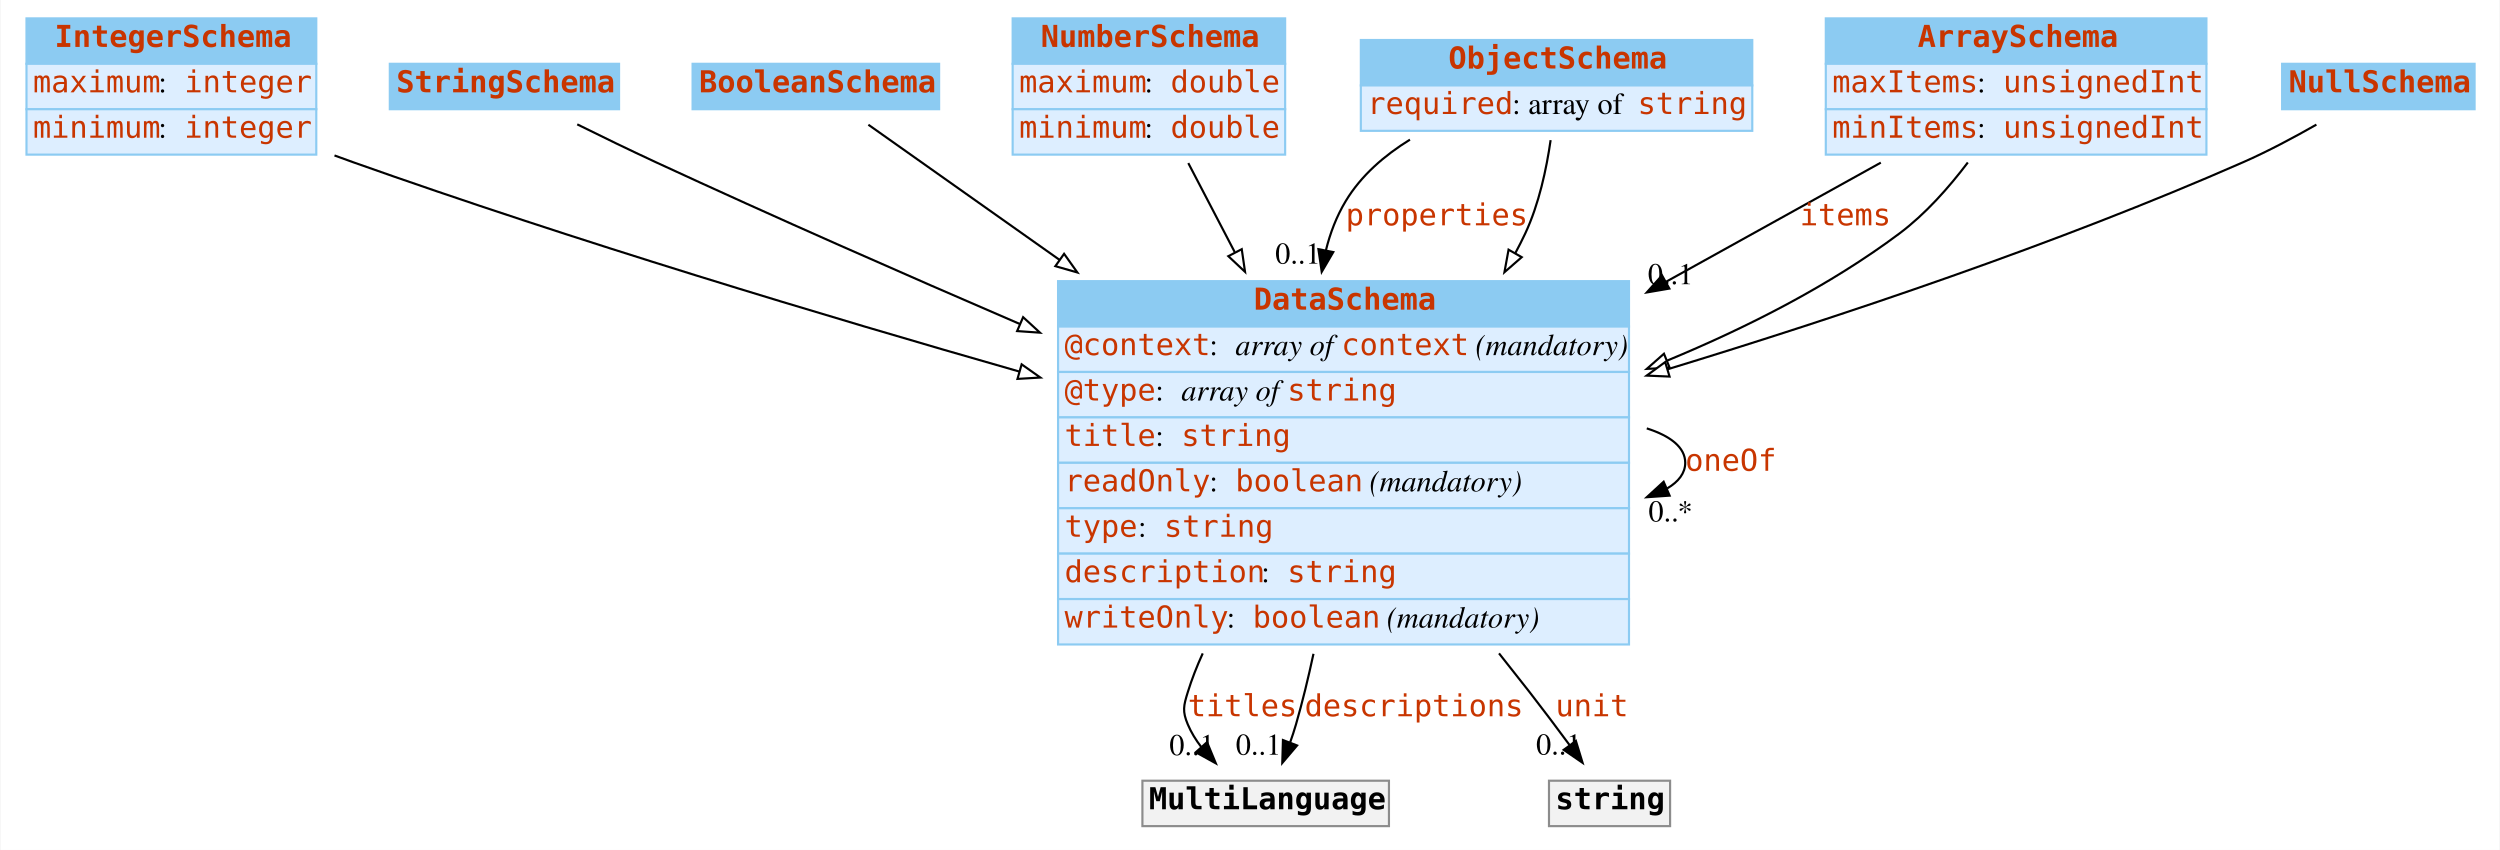
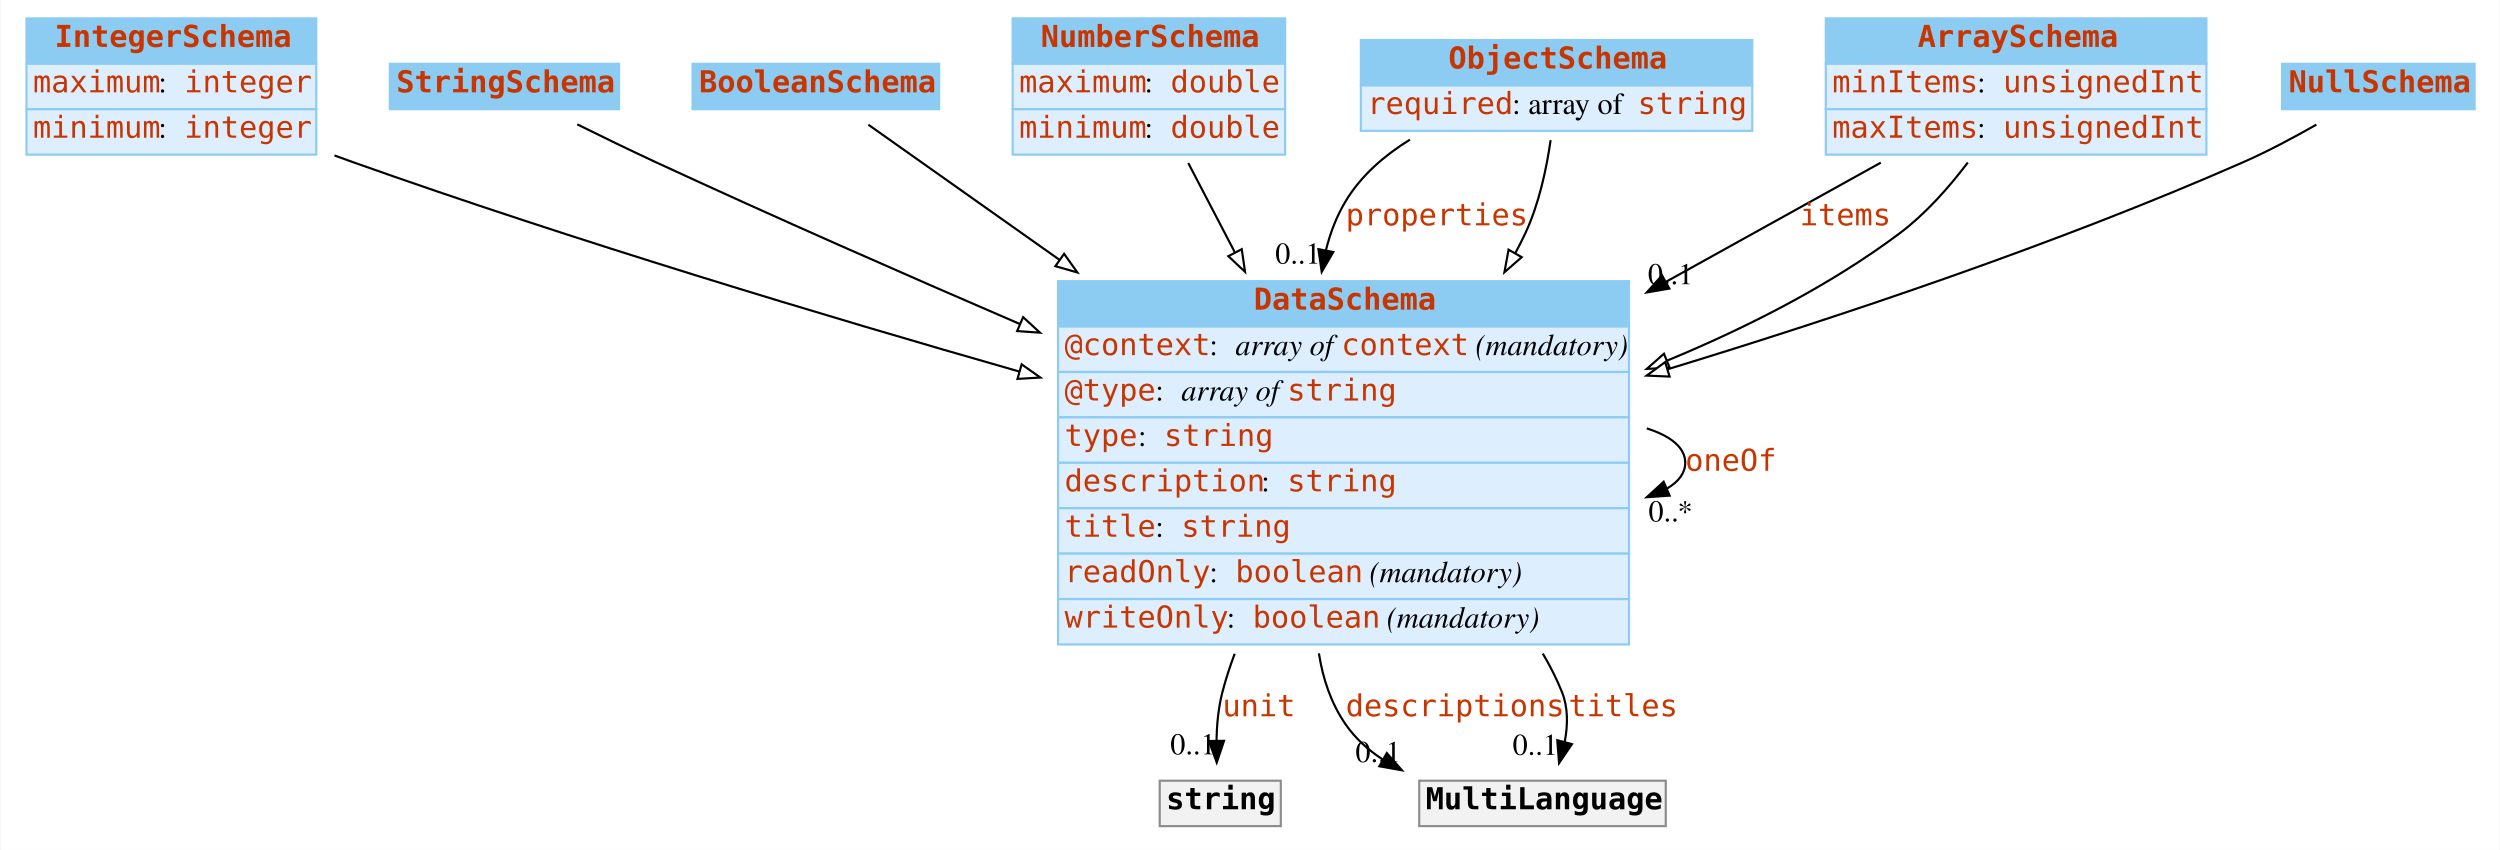
<svg xmlns="http://www.w3.org/2000/svg" width="1156pt" height="393pt" viewBox="0.00 0.00 1155.50 393.00">
  <g id="graph0" class="graph" transform="scale(1 1) rotate(0) translate(4 389)">
    <polygon fill="white" stroke="none" points="-4,4 -4,-389 1151.5,-389 1151.5,4 -4,4" />
    <g id="node1" class="node">
      <polygon fill="#8ccbf2" stroke="none" points="8,-359.5 8,-380.5 142,-380.5 142,-359.5 8,-359.5" />
      <polygon fill="none" stroke="#8ccbf2" points="8,-359.5 8,-380.5 142,-380.5 142,-359.5 8,-359.5" />
      <text text-anchor="start" x="21" y="-367.3" font-family="mono" font-weight="bold" font-size="14.00" fill="#c83500">IntegerSchema</text>
      <polygon fill="#ddeeff" stroke="none" points="8,-338.5 8,-359.5 142,-359.5 142,-338.5 8,-338.5" />
      <polygon fill="none" stroke="#8ccbf2" points="8,-338.5 8,-359.5 142,-359.5 142,-338.5 8,-338.5" />
      <text text-anchor="start" x="11" y="-346.3" font-family="mono" font-size="14.00" fill="#c83500">maximum</text>
      <text text-anchor="start" x="69" y="-346.3" font-family="Times,serif" font-size="14.00"> : </text>
      <text text-anchor="start" x="81" y="-346.3" font-family="mono" font-size="14.00" fill="#c83500">integer</text>
      <polygon fill="#ddeeff" stroke="none" points="8,-317.5 8,-338.5 142,-338.5 142,-317.5 8,-317.5" />
      <polygon fill="none" stroke="#8ccbf2" points="8,-317.5 8,-338.5 142,-338.5 142,-317.5 8,-317.5" />
      <text text-anchor="start" x="11" y="-325.3" font-family="mono" font-size="14.00" fill="#c83500">minimum</text>
      <text text-anchor="start" x="69" y="-325.3" font-family="Times,serif" font-size="14.00"> : </text>
      <text text-anchor="start" x="81" y="-325.3" font-family="mono" font-size="14.00" fill="#c83500">integer</text>
    </g>
    <g id="node8" class="node">
      <polygon fill="#8ccbf2" stroke="none" points="485,-238 485,-259 749,-259 749,-238 485,-238" />
      <polygon fill="none" stroke="#8ccbf2" points="485,-238 485,-259 749,-259 749,-238 485,-238" />
      <text text-anchor="start" x="575.5" y="-245.8" font-family="mono" font-weight="bold" font-size="14.00" fill="#c83500">DataSchema</text>
      <polygon fill="#ddeeff" stroke="none" points="485,-217 485,-238 749,-238 749,-217 485,-217" />
      <polygon fill="none" stroke="#8ccbf2" points="485,-217 485,-238 749,-238 749,-217 485,-217" />
      <text text-anchor="start" x="488" y="-224.8" font-family="mono" font-size="14.00" fill="#c83500">@context</text>
      <text text-anchor="start" x="555" y="-224.8" font-family="Times,serif" font-size="14.00"> : </text>
      <text text-anchor="start" x="567" y="-224.8" font-family="Times,serif" font-style="italic" font-size="14.00">array of </text>
      <text text-anchor="start" x="616" y="-224.8" font-family="mono" font-size="14.00" fill="#c83500">context</text>
      <text text-anchor="start" x="674" y="-224.8" font-family="Times,serif" font-size="14.00"> </text>
      <text text-anchor="start" x="678" y="-224.8" font-family="Times,serif" font-style="italic" font-size="14.00">(mandatory)</text>
      <polygon fill="#ddeeff" stroke="none" points="485,-196 485,-217 749,-217 749,-196 485,-196" />
      <polygon fill="none" stroke="#8ccbf2" points="485,-196 485,-217 749,-217 749,-196 485,-196" />
      <text text-anchor="start" x="488" y="-203.8" font-family="mono" font-size="14.00" fill="#c83500">@type</text>
      <text text-anchor="start" x="530" y="-203.8" font-family="Times,serif" font-size="14.00"> : </text>
      <text text-anchor="start" x="542" y="-203.8" font-family="Times,serif" font-style="italic" font-size="14.00">array of </text>
      <text text-anchor="start" x="591" y="-203.8" font-family="mono" font-size="14.00" fill="#c83500">string</text>
      <polygon fill="#ddeeff" stroke="none" points="485,-175 485,-196 749,-196 749,-175 485,-175" />
      <polygon fill="none" stroke="#8ccbf2" points="485,-175 485,-196 749,-196 749,-175 485,-175" />
-       <text text-anchor="start" x="488" y="-182.8" font-family="mono" font-size="14.00" fill="#c83500">title</text>
-       <text text-anchor="start" x="530" y="-182.8" font-family="Times,serif" font-size="14.00"> : </text>
-       <text text-anchor="start" x="542" y="-182.8" font-family="mono" font-size="14.00" fill="#c83500">string</text>
+       <text text-anchor="start" x="488" y="-182.8" font-family="mono" font-size="14.00" fill="#c83500">type</text>
+       <text text-anchor="start" x="522" y="-182.8" font-family="Times,serif" font-size="14.00"> : </text>
+       <text text-anchor="start" x="534" y="-182.8" font-family="mono" font-size="14.00" fill="#c83500">string</text>
      <polygon fill="#ddeeff" stroke="none" points="485,-154 485,-175 749,-175 749,-154 485,-154" />
      <polygon fill="none" stroke="#8ccbf2" points="485,-154 485,-175 749,-175 749,-154 485,-154" />
-       <text text-anchor="start" x="488" y="-161.8" font-family="mono" font-size="14.00" fill="#c83500">readOnly</text>
-       <text text-anchor="start" x="555" y="-161.8" font-family="Times,serif" font-size="14.00"> : </text>
-       <text text-anchor="start" x="567" y="-161.8" font-family="mono" font-size="14.00" fill="#c83500">boolean</text>
-       <text text-anchor="start" x="625" y="-161.8" font-family="Times,serif" font-size="14.00"> </text>
-       <text text-anchor="start" x="629" y="-161.8" font-family="Times,serif" font-style="italic" font-size="14.00">(mandatory)</text>
+       <text text-anchor="start" x="488" y="-161.8" font-family="mono" font-size="14.00" fill="#c83500">description</text>
+       <text text-anchor="start" x="579" y="-161.8" font-family="Times,serif" font-size="14.00"> : </text>
+       <text text-anchor="start" x="591" y="-161.8" font-family="mono" font-size="14.00" fill="#c83500">string</text>
      <polygon fill="#ddeeff" stroke="none" points="485,-133 485,-154 749,-154 749,-133 485,-133" />
      <polygon fill="none" stroke="#8ccbf2" points="485,-133 485,-154 749,-154 749,-133 485,-133" />
-       <text text-anchor="start" x="488" y="-140.8" font-family="mono" font-size="14.00" fill="#c83500">type</text>
-       <text text-anchor="start" x="522" y="-140.8" font-family="Times,serif" font-size="14.00"> : </text>
-       <text text-anchor="start" x="534" y="-140.8" font-family="mono" font-size="14.00" fill="#c83500">string</text>
+       <text text-anchor="start" x="488" y="-140.8" font-family="mono" font-size="14.00" fill="#c83500">title</text>
+       <text text-anchor="start" x="530" y="-140.8" font-family="Times,serif" font-size="14.00"> : </text>
+       <text text-anchor="start" x="542" y="-140.8" font-family="mono" font-size="14.00" fill="#c83500">string</text>
      <polygon fill="#ddeeff" stroke="none" points="485,-112 485,-133 749,-133 749,-112 485,-112" />
      <polygon fill="none" stroke="#8ccbf2" points="485,-112 485,-133 749,-133 749,-112 485,-112" />
-       <text text-anchor="start" x="488" y="-119.8" font-family="mono" font-size="14.00" fill="#c83500">description</text>
-       <text text-anchor="start" x="579" y="-119.8" font-family="Times,serif" font-size="14.00"> : </text>
-       <text text-anchor="start" x="591" y="-119.8" font-family="mono" font-size="14.00" fill="#c83500">string</text>
+       <text text-anchor="start" x="488" y="-119.8" font-family="mono" font-size="14.00" fill="#c83500">readOnly</text>
+       <text text-anchor="start" x="555" y="-119.8" font-family="Times,serif" font-size="14.00"> : </text>
+       <text text-anchor="start" x="567" y="-119.8" font-family="mono" font-size="14.00" fill="#c83500">boolean</text>
+       <text text-anchor="start" x="625" y="-119.8" font-family="Times,serif" font-size="14.00"> </text>
+       <text text-anchor="start" x="629" y="-119.8" font-family="Times,serif" font-style="italic" font-size="14.00">(mandatory)</text>
      <polygon fill="#ddeeff" stroke="none" points="485,-91 485,-112 749,-112 749,-91 485,-91" />
      <polygon fill="none" stroke="#8ccbf2" points="485,-91 485,-112 749,-112 749,-91 485,-91" />
      <text text-anchor="start" x="488" y="-98.8" font-family="mono" font-size="14.00" fill="#c83500">writeOnly</text>
      <text text-anchor="start" x="563" y="-98.8" font-family="Times,serif" font-size="14.00"> : </text>
      <text text-anchor="start" x="575" y="-98.8" font-family="mono" font-size="14.00" fill="#c83500">boolean</text>
      <text text-anchor="start" x="633" y="-98.8" font-family="Times,serif" font-size="14.00"> </text>
      <text text-anchor="start" x="637" y="-98.8" font-family="Times,serif" font-style="italic" font-size="14.00">(mandatory)</text>
    </g>
-     <g id="edge7" class="edge">
+     <g id="edge8" class="edge">
      <path fill="none" stroke="black" d="M150.423,-317.119C153.311,-316.046 156.177,-315.002 159,-314 260.651,-277.907 377.059,-242.913 467.078,-217.195" />
      <polygon fill="white" stroke="black" points="468.154,-220.528 476.811,-214.421 466.235,-213.796 468.154,-220.528" />
    </g>
    <g id="node2" class="node">
      <polygon fill="#8ccbf2" stroke="none" points="176,-338.5 176,-359.5 282,-359.5 282,-338.5 176,-338.5" />
      <polygon fill="none" stroke="#8ccbf2" points="176,-338.5 176,-359.5 282,-359.5 282,-338.5 176,-338.5" />
      <text text-anchor="start" x="179" y="-346.3" font-family="mono" font-weight="bold" font-size="14.00" fill="#c83500">StringSchema</text>
    </g>
    <g id="edge13" class="edge">
      <path fill="none" stroke="black" d="M262.665,-331.497C274.136,-325.813 287.074,-319.522 299,-314 353.593,-288.719 414.04,-262.139 467.445,-239.13" />
      <polygon fill="white" stroke="black" points="468.838,-242.341 476.64,-235.173 466.071,-235.911 468.838,-242.341" />
    </g>
    <g id="node3" class="node">
      <polygon fill="#8ccbf2" stroke="none" points="316,-338.5 316,-359.5 430,-359.5 430,-338.5 316,-338.5" />
      <polygon fill="none" stroke="#8ccbf2" points="316,-338.5 316,-359.5 430,-359.5 430,-338.5 316,-338.5" />
      <text text-anchor="start" x="319" y="-346.3" font-family="mono" font-weight="bold" font-size="14.00" fill="#c83500">BooleanSchema</text>
    </g>
    <g id="edge10" class="edge">
      <path fill="none" stroke="black" d="M397.288,-331.329C418.714,-316.182 451.744,-292.831 485.739,-268.797" />
      <polygon fill="white" stroke="black" points="487.783,-271.639 493.928,-263.008 483.742,-265.923 487.783,-271.639" />
    </g>
    <g id="node4" class="node">
      <polygon fill="#8ccbf2" stroke="none" points="464,-359.5 464,-380.5 590,-380.5 590,-359.5 464,-359.5" />
      <polygon fill="none" stroke="#8ccbf2" points="464,-359.5 464,-380.5 590,-380.5 590,-359.5 464,-359.5" />
      <text text-anchor="start" x="477" y="-367.3" font-family="mono" font-weight="bold" font-size="14.00" fill="#c83500">NumberSchema</text>
      <polygon fill="#ddeeff" stroke="none" points="464,-338.5 464,-359.5 590,-359.5 590,-338.5 464,-338.5" />
      <polygon fill="none" stroke="#8ccbf2" points="464,-338.5 464,-359.5 590,-359.5 590,-338.5 464,-338.5" />
      <text text-anchor="start" x="467" y="-346.3" font-family="mono" font-size="14.00" fill="#c83500">maximum</text>
      <text text-anchor="start" x="525" y="-346.3" font-family="Times,serif" font-size="14.00"> : </text>
      <text text-anchor="start" x="537" y="-346.3" font-family="mono" font-size="14.00" fill="#c83500">double</text>
      <polygon fill="#ddeeff" stroke="none" points="464,-317.5 464,-338.5 590,-338.5 590,-317.5 464,-317.5" />
      <polygon fill="none" stroke="#8ccbf2" points="464,-317.5 464,-338.5 590,-338.5 590,-317.5 464,-317.5" />
      <text text-anchor="start" x="467" y="-325.3" font-family="mono" font-size="14.00" fill="#c83500">minimum</text>
      <text text-anchor="start" x="525" y="-325.3" font-family="Times,serif" font-size="14.00"> : </text>
      <text text-anchor="start" x="537" y="-325.3" font-family="mono" font-size="14.00" fill="#c83500">double</text>
    </g>
-     <g id="edge8" class="edge">
+     <g id="edge7" class="edge">
      <path fill="none" stroke="black" d="M545.213,-313.592C551.551,-301.445 559.003,-287.161 566.665,-272.476" />
      <polygon fill="white" stroke="black" points="569.931,-273.781 571.454,-263.296 563.725,-270.543 569.931,-273.781" />
    </g>
    <g id="node5" class="node">
      <polygon fill="#8ccbf2" stroke="none" points="625,-349.5 625,-370.5 806,-370.5 806,-349.5 625,-349.5" />
      <polygon fill="none" stroke="#8ccbf2" points="625,-349.5 625,-370.5 806,-370.5 806,-349.5 625,-349.5" />
      <text text-anchor="start" x="665.5" y="-357.3" font-family="mono" font-weight="bold" font-size="14.00" fill="#c83500">ObjectSchema</text>
      <polygon fill="#ddeeff" stroke="none" points="625,-328.5 625,-349.5 806,-349.5 806,-328.5 625,-328.5" />
      <polygon fill="none" stroke="#8ccbf2" points="625,-328.5 625,-349.5 806,-349.5 806,-328.5 625,-328.5" />
      <text text-anchor="start" x="628" y="-336.3" font-family="mono" font-size="14.00" fill="#c83500">required</text>
      <text text-anchor="start" x="695" y="-336.3" font-family="Times,serif" font-size="14.00"> : array of </text>
      <text text-anchor="start" x="753" y="-336.3" font-family="mono" font-size="14.00" fill="#c83500">string</text>
    </g>
    <g id="edge1" class="edge">
      <path fill="none" stroke="black" d="M647.716,-324.433C635.888,-317.136 625.106,-307.814 618,-296 613.763,-288.956 610.808,-281.232 608.841,-273.206" />
      <polygon fill="black" stroke="black" points="612.257,-272.439 606.912,-263.291 605.386,-273.776 612.257,-272.439" />
      <text text-anchor="start" x="618" y="-284.8" font-family="mono" font-size="14.00" fill="#c83500">properties</text>
      <text text-anchor="middle" x="595.912" y="-267.091" font-family="Times,serif" font-size="14.00">0..1</text>
    </g>
    <g id="edge12" class="edge">
      <path fill="none" stroke="black" d="M712.756,-324.198C710.854,-310.948 707.367,-294.538 701,-281 699.584,-277.99 698.066,-274.989 696.46,-272.007" />
      <polygon fill="white" stroke="black" points="699.39,-270.079 691.4,-263.122 693.308,-273.543 699.39,-270.079" />
    </g>
    <g id="node6" class="node">
      <polygon fill="#8ccbf2" stroke="none" points="840,-359.5 840,-380.5 1016,-380.5 1016,-359.5 840,-359.5" />
      <polygon fill="none" stroke="#8ccbf2" points="840,-359.5 840,-380.5 1016,-380.5 1016,-359.5 840,-359.5" />
      <text text-anchor="start" x="882.5" y="-367.3" font-family="mono" font-weight="bold" font-size="14.00" fill="#c83500">ArraySchema</text>
      <polygon fill="#ddeeff" stroke="none" points="840,-338.5 840,-359.5 1016,-359.5 1016,-338.5 840,-338.5" />
      <polygon fill="none" stroke="#8ccbf2" points="840,-338.5 840,-359.5 1016,-359.5 1016,-338.5 840,-338.5" />
-       <text text-anchor="start" x="843" y="-346.3" font-family="mono" font-size="14.00" fill="#c83500">maxItems</text>
+       <text text-anchor="start" x="843" y="-346.3" font-family="mono" font-size="14.00" fill="#c83500">minItems</text>
      <text text-anchor="start" x="910" y="-346.3" font-family="Times,serif" font-size="14.00"> : </text>
      <text text-anchor="start" x="922" y="-346.3" font-family="mono" font-size="14.00" fill="#c83500">unsignedInt</text>
      <polygon fill="#ddeeff" stroke="none" points="840,-317.5 840,-338.5 1016,-338.5 1016,-317.5 840,-317.5" />
      <polygon fill="none" stroke="#8ccbf2" points="840,-317.5 840,-338.5 1016,-338.5 1016,-317.5 840,-317.5" />
-       <text text-anchor="start" x="843" y="-325.3" font-family="mono" font-size="14.00" fill="#c83500">minItems</text>
+       <text text-anchor="start" x="843" y="-325.3" font-family="mono" font-size="14.00" fill="#c83500">maxItems</text>
      <text text-anchor="start" x="910" y="-325.3" font-family="Times,serif" font-size="14.00"> : </text>
      <text text-anchor="start" x="922" y="-325.3" font-family="mono" font-size="14.00" fill="#c83500">unsignedInt</text>
    </g>
    <g id="edge2" class="edge">
      <path fill="none" stroke="black" d="M865.439,-313.8C836.659,-297.837 801.171,-278.153 766.116,-258.709" />
      <polygon fill="black" stroke="black" points="767.66,-255.563 757.218,-253.774 764.265,-261.685 767.66,-255.563" />
      <text text-anchor="start" x="828" y="-284.8" font-family="mono" font-size="14.00" fill="#c83500">items</text>
      <text text-anchor="middle" x="768.218" y="-257.574" font-family="Times,serif" font-size="14.00">0..1</text>
    </g>
    <g id="edge9" class="edge">
      <path fill="none" stroke="black" d="M905.672,-313.863C896.889,-302.251 886.02,-289.986 874,-281 841.971,-257.056 803.709,-237.603 766.617,-222.245" />
      <polygon fill="white" stroke="black" points="767.799,-218.948 757.216,-218.429 765.165,-225.433 767.799,-218.948" />
    </g>
    <g id="node7" class="node">
      <polygon fill="#8ccbf2" stroke="none" points="1051,-338.5 1051,-359.5 1140,-359.5 1140,-338.5 1051,-338.5" />
      <polygon fill="none" stroke="#8ccbf2" points="1051,-338.5 1051,-359.5 1140,-359.5 1140,-338.5 1051,-338.5" />
      <text text-anchor="start" x="1054" y="-346.3" font-family="mono" font-weight="bold" font-size="14.00" fill="#c83500">NullSchema</text>
    </g>
    <g id="edge11" class="edge">
      <path fill="none" stroke="black" d="M1066.86,-331.378C1056.44,-325.431 1044.39,-319.005 1033,-314 946.98,-276.199 847.158,-242.757 766.861,-218.265" />
      <polygon fill="white" stroke="black" points="767.753,-214.878 757.167,-215.322 765.72,-221.576 767.753,-214.878" />
    </g>
    <g id="edge5" class="edge">
      <path fill="none" stroke="black" d="M757.214,-190.913C768.209,-187.414 775,-182.109 775,-175 775,-170.223 771.935,-166.262 766.588,-163.115" />
      <polygon fill="black" stroke="black" points="767.784,-159.819 757.214,-159.087 765.02,-166.251 767.784,-159.819" />
      <text text-anchor="start" x="775" y="-171.3" font-family="mono" font-size="14.00" fill="#c83500">oneOf</text>
      <text text-anchor="middle" x="768.214" y="-147.887" font-family="Times,serif" font-size="14.00">0..*</text>
    </g>
    <g id="node9" class="node">
-       <polygon fill="#f2f2f2" stroke="none" points="524,-7 524,-28 638,-28 638,-7 524,-7" />
-       <polygon fill="none" stroke="#8c8c8c" points="524,-7 524,-28 638,-28 638,-7 524,-7" />
-       <text text-anchor="start" x="527" y="-14.8" font-family="mono" font-weight="bold" font-size="14.00">MultiLanguage</text>
+       <polygon fill="#f2f2f2" stroke="none" points="532,-7 532,-28 588,-28 588,-7 532,-7" />
+       <polygon fill="none" stroke="#8c8c8c" points="532,-7 532,-28 588,-28 588,-7 532,-7" />
+       <text text-anchor="start" x="535" y="-14.8" font-family="mono" font-weight="bold" font-size="14.00">string</text>
    </g>
    <g id="edge3" class="edge">
-       <path fill="none" stroke="black" d="M551.897,-86.87C549.207,-80.996 546.865,-75.017 545,-69 543.026,-62.632 542.405,-60.141 545,-54 546.558,-50.311 548.717,-46.819 551.209,-43.573" />
-       <polygon fill="black" stroke="black" points="553.892,-45.823 557.943,-36.034 548.671,-41.16 553.892,-45.823" />
-       <text text-anchor="start" x="545" y="-57.8" font-family="mono" font-size="14.00" fill="#c83500">titles</text>
-       <text text-anchor="middle" x="546.943" y="-39.834" font-family="Times,serif" font-size="14.00">0..1</text>
+       <path fill="none" stroke="black" d="M566.67,-86.712C564.464,-80.83 562.537,-74.898 561,-69 559.125,-61.805 558.392,-53.828 558.248,-46.398" />
+       <polygon fill="black" stroke="black" points="561.747,-46.441 558.377,-36.396 554.748,-46.35 561.747,-46.441" />
+       <text text-anchor="start" x="561" y="-57.8" font-family="mono" font-size="14.00" fill="#c83500">unit</text>
+       <text text-anchor="middle" x="547.377" y="-40.196" font-family="Times,serif" font-size="14.00">0..1</text>
+     </g>
+     <g id="node10" class="node">
+       <polygon fill="#f2f2f2" stroke="none" points="652,-7 652,-28 766,-28 766,-7 652,-7" />
+       <polygon fill="none" stroke="#8c8c8c" points="652,-7 652,-28 766,-28 766,-7 652,-7" />
+       <text text-anchor="start" x="655" y="-14.8" font-family="mono" font-weight="bold" font-size="14.00">MultiLanguage</text>
+     </g>
+     <g id="edge4" class="edge">
+       <path fill="none" stroke="black" d="M605.612,-86.893C607.435,-75.124 611.236,-63.761 618,-54 622.542,-47.446 628.494,-42.118 635.183,-37.788" />
+       <polygon fill="black" stroke="black" points="637.006,-40.779 643.999,-32.82 633.569,-34.68 637.006,-40.779" />
+       <text text-anchor="start" x="618" y="-57.8" font-family="mono" font-size="14.00" fill="#c83500">descriptions</text>
+       <text text-anchor="middle" x="632.999" y="-36.62" font-family="Times,serif" font-size="14.00">0..1</text>
    </g>
    <g id="edge6" class="edge">
-       <path fill="none" stroke="black" d="M603.102,-86.679C600.722,-75.6 598.024,-64.48 595,-54 594.201,-51.229 593.262,-48.376 592.255,-45.55" />
-       <polygon fill="black" stroke="black" points="595.522,-44.293 588.675,-36.208 588.985,-46.798 595.522,-44.293" />
-       <text text-anchor="start" x="599" y="-57.8" font-family="mono" font-size="14.00" fill="#c83500">descriptions</text>
-       <text text-anchor="middle" x="577.675" y="-40.008" font-family="Times,serif" font-size="14.00">0..1</text>
-     </g>
-     <g id="node10" class="node">
-       <polygon fill="#f2f2f2" stroke="none" points="712,-7 712,-28 768,-28 768,-7 712,-7" />
-       <polygon fill="none" stroke="#8c8c8c" points="712,-7 712,-28 768,-28 768,-7 712,-7" />
-       <text text-anchor="start" x="715" y="-14.8" font-family="mono" font-weight="bold" font-size="14.00">string</text>
-     </g>
-     <g id="edge4" class="edge">
-       <path fill="none" stroke="black" d="M688.892,-86.889C693.699,-80.861 698.439,-74.856 703,-69 709.14,-61.116 715.675,-52.4 721.517,-44.482" />
-       <polygon fill="black" stroke="black" points="724.441,-46.414 727.534,-36.281 718.797,-42.273 724.441,-46.414" />
-       <text text-anchor="start" x="715" y="-57.8" font-family="mono" font-size="14.00" fill="#c83500">unit</text>
-       <text text-anchor="middle" x="716.534" y="-40.081" font-family="Times,serif" font-size="14.00">0..1</text>
+       <path fill="none" stroke="black" d="M709.135,-86.8C712.542,-81.044 715.542,-75.1 718,-69 720.901,-61.801 720.743,-53.643 719.288,-46.036" />
+       <polygon fill="black" stroke="black" points="722.612,-44.914 716.664,-36.146 715.846,-46.709 722.612,-44.914" />
+       <text text-anchor="start" x="721" y="-57.8" font-family="mono" font-size="14.00" fill="#c83500">titles</text>
+       <text text-anchor="middle" x="705.664" y="-39.946" font-family="Times,serif" font-size="14.00">0..1</text>
    </g>
  </g>
</svg>
